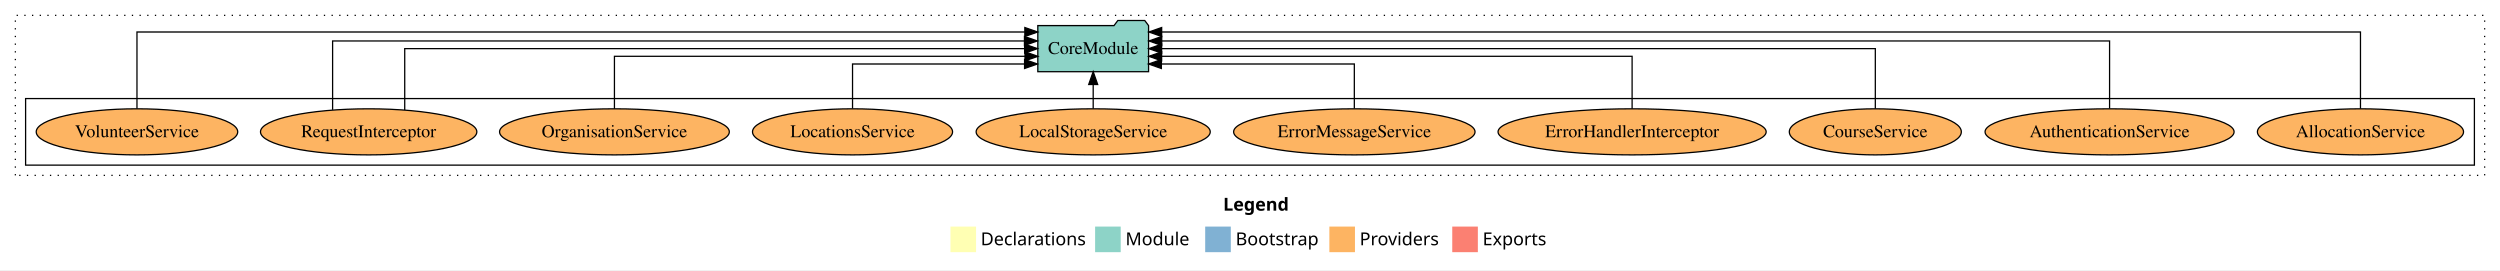
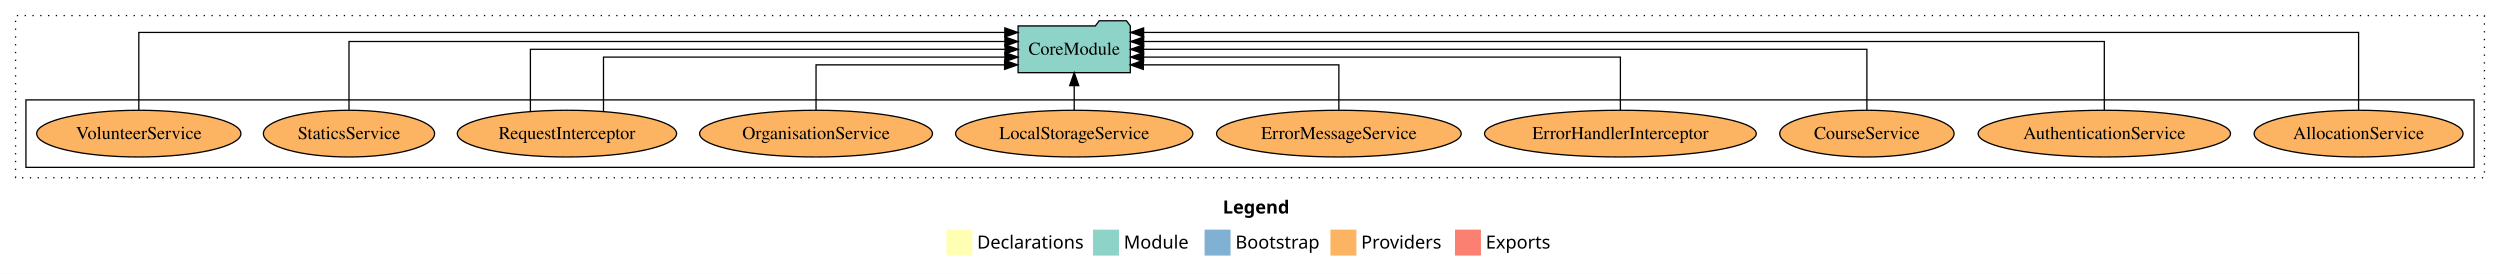
- <svg xmlns="http://www.w3.org/2000/svg" width="1953pt" height="211pt" viewBox="0.00 0.00 1953.00 211.00">
+ <svg xmlns="http://www.w3.org/2000/svg" width="1927pt" height="211pt" viewBox="0.00 0.00 1927.00 211.00">
  <g id="graph0" class="graph" transform="scale(1 1) rotate(0) translate(4 207)">
-     <polygon fill="#ffffff" stroke="transparent" points="-4,4 -4,-207 1949,-207 1949,4 -4,4" />
-     <text text-anchor="start" x="951.509" y="-42.4" font-family="sans-serif" font-weight="bold" font-size="14.00" fill="#000000">Legend</text>
-     <polygon fill="#ffffb3" stroke="transparent" points="738.5,-10 738.5,-30 758.5,-30 758.5,-10 738.5,-10" />
-     <text text-anchor="start" x="762.129" y="-15.4" font-family="sans-serif" font-size="14.00" fill="#000000">  Declarations</text>
-     <polygon fill="#8dd3c7" stroke="transparent" points="851.5,-10 851.5,-30 871.5,-30 871.5,-10 851.5,-10" />
-     <text text-anchor="start" x="875.225" y="-15.4" font-family="sans-serif" font-size="14.00" fill="#000000">  Module</text>
-     <polygon fill="#80b1d3" stroke="transparent" points="937.5,-10 937.5,-30 957.5,-30 957.5,-10 937.5,-10" />
-     <text text-anchor="start" x="961.281" y="-15.4" font-family="sans-serif" font-size="14.00" fill="#000000">  Bootstrap</text>
-     <polygon fill="#fdb462" stroke="transparent" points="1034.5,-10 1034.5,-30 1054.5,-30 1054.5,-10 1034.5,-10" />
-     <text text-anchor="start" x="1058.173" y="-15.4" font-family="sans-serif" font-size="14.00" fill="#000000">  Providers</text>
-     <polygon fill="#fb8072" stroke="transparent" points="1130.5,-10 1130.5,-30 1150.5,-30 1150.5,-10 1130.5,-10" />
-     <text text-anchor="start" x="1154.226" y="-15.4" font-family="sans-serif" font-size="14.00" fill="#000000">  Exports</text>
+     <polygon fill="#ffffff" stroke="transparent" points="-4,4 -4,-207 1923,-207 1923,4 -4,4" />
+     <text text-anchor="start" x="938.509" y="-42.4" font-family="sans-serif" font-weight="bold" font-size="14.00" fill="#000000">Legend</text>
+     <polygon fill="#ffffb3" stroke="transparent" points="725.5,-10 725.5,-30 745.5,-30 745.5,-10 725.5,-10" />
+     <text text-anchor="start" x="749.129" y="-15.4" font-family="sans-serif" font-size="14.00" fill="#000000">  Declarations</text>
+     <polygon fill="#8dd3c7" stroke="transparent" points="838.5,-10 838.5,-30 858.5,-30 858.5,-10 838.5,-10" />
+     <text text-anchor="start" x="862.225" y="-15.4" font-family="sans-serif" font-size="14.00" fill="#000000">  Module</text>
+     <polygon fill="#80b1d3" stroke="transparent" points="924.5,-10 924.5,-30 944.5,-30 944.5,-10 924.5,-10" />
+     <text text-anchor="start" x="948.281" y="-15.4" font-family="sans-serif" font-size="14.00" fill="#000000">  Bootstrap</text>
+     <polygon fill="#fdb462" stroke="transparent" points="1021.5,-10 1021.5,-30 1041.5,-30 1041.5,-10 1021.5,-10" />
+     <text text-anchor="start" x="1045.173" y="-15.4" font-family="sans-serif" font-size="14.00" fill="#000000">  Providers</text>
+     <polygon fill="#fb8072" stroke="transparent" points="1117.5,-10 1117.5,-30 1137.5,-30 1137.5,-10 1117.5,-10" />
+     <text text-anchor="start" x="1141.226" y="-15.4" font-family="sans-serif" font-size="14.00" fill="#000000">  Exports</text>
    <g id="clust1" class="cluster">
-       <polygon fill="none" stroke="#000000" stroke-dasharray="1,5" points="8,-70 8,-195 1937,-195 1937,-70 8,-70" />
+       <polygon fill="none" stroke="#000000" stroke-dasharray="1,5" points="8,-70 8,-195 1911,-195 1911,-70 8,-70" />
    </g>
    <g id="clust6" class="cluster">
-       <polygon fill="none" stroke="#000000" points="16,-78 16,-130 1929,-130 1929,-78 16,-78" />
+       <polygon fill="none" stroke="#000000" points="16,-78 16,-130 1903,-130 1903,-78 16,-78" />
    </g>
    <g id="node1" class="node">
-       <ellipse fill="#fdb462" stroke="#000000" cx="1840" cy="-104" rx="80.514" ry="18" />
-       <text text-anchor="middle" x="1840" y="-99.8" font-family="Times,serif" font-size="14.00" fill="#000000">AllocationService</text>
+       <ellipse fill="#fdb462" stroke="#000000" cx="1814" cy="-104" rx="80.514" ry="18" />
+       <text text-anchor="middle" x="1814" y="-99.8" font-family="Times,serif" font-size="14.00" fill="#000000">AllocationService</text>
    </g>
    <g id="node11" class="node">
-       <polygon fill="#8dd3c7" stroke="#000000" points="893.262,-187 890.262,-191 869.262,-191 866.262,-187 806.738,-187 806.738,-151 893.262,-151 893.262,-187" />
-       <text text-anchor="middle" x="850" y="-164.8" font-family="Times,serif" font-size="14.00" fill="#000000">CoreModule</text>
+       <polygon fill="#8dd3c7" stroke="#000000" points="867.262,-187 864.262,-191 843.262,-191 840.262,-187 780.738,-187 780.738,-151 867.262,-151 867.262,-187" />
+       <text text-anchor="middle" x="824" y="-164.8" font-family="Times,serif" font-size="14.00" fill="#000000">CoreModule</text>
    </g>
    <g id="edge1" class="edge">
-       <path fill="none" stroke="#000000" d="M1840,-122.091C1840,-145.133 1840,-182 1840,-182 1840,-182 903.495,-182 903.495,-182" />
-       <polygon fill="#000000" stroke="#000000" points="903.496,-178.5 893.495,-182 903.495,-185.5 903.496,-178.5" />
+       <path fill="none" stroke="#000000" d="M1814,-122.091C1814,-145.133 1814,-182 1814,-182 1814,-182 877.495,-182 877.495,-182" />
+       <polygon fill="#000000" stroke="#000000" points="877.496,-178.5 867.495,-182 877.495,-185.5 877.496,-178.5" />
    </g>
    <g id="node2" class="node">
-       <ellipse fill="#fdb462" stroke="#000000" cx="1644" cy="-104" rx="97.268" ry="18" />
-       <text text-anchor="middle" x="1644" y="-99.8" font-family="Times,serif" font-size="14.00" fill="#000000">AuthenticationService</text>
+       <ellipse fill="#fdb462" stroke="#000000" cx="1618" cy="-104" rx="97.268" ry="18" />
+       <text text-anchor="middle" x="1618" y="-99.8" font-family="Times,serif" font-size="14.00" fill="#000000">AuthenticationService</text>
    </g>
    <g id="edge2" class="edge">
-       <path fill="none" stroke="#000000" d="M1644,-122.284C1644,-143.321 1644,-175 1644,-175 1644,-175 903.536,-175 903.536,-175" />
-       <polygon fill="#000000" stroke="#000000" points="903.536,-171.5 893.536,-175 903.536,-178.5 903.536,-171.5" />
+       <path fill="none" stroke="#000000" d="M1618,-122.284C1618,-143.321 1618,-175 1618,-175 1618,-175 877.536,-175 877.536,-175" />
+       <polygon fill="#000000" stroke="#000000" points="877.536,-171.5 867.536,-175 877.536,-178.5 877.536,-171.5" />
    </g>
    <g id="node3" class="node">
-       <ellipse fill="#fdb462" stroke="#000000" cx="1461" cy="-104" rx="67.193" ry="18" />
-       <text text-anchor="middle" x="1461" y="-99.8" font-family="Times,serif" font-size="14.00" fill="#000000">CourseService</text>
+       <ellipse fill="#fdb462" stroke="#000000" cx="1435" cy="-104" rx="67.193" ry="18" />
+       <text text-anchor="middle" x="1435" y="-99.8" font-family="Times,serif" font-size="14.00" fill="#000000">CourseService</text>
    </g>
    <g id="edge3" class="edge">
-       <path fill="none" stroke="#000000" d="M1461,-122.106C1461,-141.339 1461,-169 1461,-169 1461,-169 903.452,-169 903.452,-169" />
-       <polygon fill="#000000" stroke="#000000" points="903.452,-165.5 893.452,-169 903.452,-172.5 903.452,-165.5" />
+       <path fill="none" stroke="#000000" d="M1435,-122.106C1435,-141.339 1435,-169 1435,-169 1435,-169 877.452,-169 877.452,-169" />
+       <polygon fill="#000000" stroke="#000000" points="877.452,-165.5 867.452,-169 877.452,-172.5 877.452,-165.5" />
    </g>
    <g id="node4" class="node">
-       <ellipse fill="#fdb462" stroke="#000000" cx="1271" cy="-104" rx="104.733" ry="18" />
-       <text text-anchor="middle" x="1271" y="-99.8" font-family="Times,serif" font-size="14.00" fill="#000000">ErrorHandlerInterceptor</text>
+       <ellipse fill="#fdb462" stroke="#000000" cx="1245" cy="-104" rx="104.733" ry="18" />
+       <text text-anchor="middle" x="1245" y="-99.8" font-family="Times,serif" font-size="14.00" fill="#000000">ErrorHandlerInterceptor</text>
    </g>
    <g id="edge4" class="edge">
-       <path fill="none" stroke="#000000" d="M1271,-122.022C1271,-139.373 1271,-163 1271,-163 1271,-163 903.469,-163 903.469,-163" />
-       <polygon fill="#000000" stroke="#000000" points="903.469,-159.5 893.469,-163 903.469,-166.5 903.469,-159.5" />
+       <path fill="none" stroke="#000000" d="M1245,-122.022C1245,-139.373 1245,-163 1245,-163 1245,-163 877.469,-163 877.469,-163" />
+       <polygon fill="#000000" stroke="#000000" points="877.469,-159.5 867.469,-163 877.469,-166.5 877.469,-159.5" />
    </g>
    <g id="node5" class="node">
-       <ellipse fill="#fdb462" stroke="#000000" cx="1054" cy="-104" rx="94.296" ry="18" />
-       <text text-anchor="middle" x="1054" y="-99.8" font-family="Times,serif" font-size="14.00" fill="#000000">ErrorMessageService</text>
+       <ellipse fill="#fdb462" stroke="#000000" cx="1028" cy="-104" rx="94.296" ry="18" />
+       <text text-anchor="middle" x="1028" y="-99.8" font-family="Times,serif" font-size="14.00" fill="#000000">ErrorMessageService</text>
    </g>
    <g id="edge5" class="edge">
-       <path fill="none" stroke="#000000" d="M1054,-122.24C1054,-137.571 1054,-157 1054,-157 1054,-157 903.263,-157 903.263,-157" />
-       <polygon fill="#000000" stroke="#000000" points="903.263,-153.5 893.263,-157 903.263,-160.5 903.263,-153.5" />
+       <path fill="none" stroke="#000000" d="M1028,-122.24C1028,-137.571 1028,-157 1028,-157 1028,-157 877.263,-157 877.263,-157" />
+       <polygon fill="#000000" stroke="#000000" points="877.263,-153.5 867.263,-157 877.263,-160.5 877.263,-153.5" />
    </g>
    <g id="node6" class="node">
-       <ellipse fill="#fdb462" stroke="#000000" cx="850" cy="-104" rx="91.448" ry="18" />
-       <text text-anchor="middle" x="850" y="-99.8" font-family="Times,serif" font-size="14.00" fill="#000000">LocalStorageService</text>
+       <ellipse fill="#fdb462" stroke="#000000" cx="824" cy="-104" rx="91.448" ry="18" />
+       <text text-anchor="middle" x="824" y="-99.8" font-family="Times,serif" font-size="14.00" fill="#000000">LocalStorageService</text>
    </g>
    <g id="edge6" class="edge">
-       <path fill="none" stroke="#000000" d="M850,-122.106C850,-122.106 850,-140.991 850,-140.991" />
-       <polygon fill="#000000" stroke="#000000" points="846.5,-140.991 850,-150.991 853.5,-140.991 846.5,-140.991" />
+       <path fill="none" stroke="#000000" d="M824,-122.106C824,-122.106 824,-140.991 824,-140.991" />
+       <polygon fill="#000000" stroke="#000000" points="820.5,-140.991 824,-150.991 827.5,-140.991 820.5,-140.991" />
    </g>
    <g id="node7" class="node">
-       <ellipse fill="#fdb462" stroke="#000000" cx="662" cy="-104" rx="78.146" ry="18" />
-       <text text-anchor="middle" x="662" y="-99.8" font-family="Times,serif" font-size="14.00" fill="#000000">LocationsService</text>
+       <ellipse fill="#fdb462" stroke="#000000" cx="625" cy="-104" rx="89.744" ry="18" />
+       <text text-anchor="middle" x="625" y="-99.8" font-family="Times,serif" font-size="14.00" fill="#000000">OrganisationService</text>
    </g>
    <g id="edge7" class="edge">
-       <path fill="none" stroke="#000000" d="M662,-122.24C662,-137.571 662,-157 662,-157 662,-157 796.396,-157 796.396,-157" />
-       <polygon fill="#000000" stroke="#000000" points="796.396,-160.5 806.396,-157 796.396,-153.5 796.396,-160.5" />
+       <path fill="none" stroke="#000000" d="M625,-122.24C625,-137.571 625,-157 625,-157 625,-157 770.329,-157 770.329,-157" />
+       <polygon fill="#000000" stroke="#000000" points="770.329,-160.5 780.329,-157 770.329,-153.5 770.329,-160.5" />
    </g>
    <g id="node8" class="node">
-       <ellipse fill="#fdb462" stroke="#000000" cx="476" cy="-104" rx="89.744" ry="18" />
-       <text text-anchor="middle" x="476" y="-99.8" font-family="Times,serif" font-size="14.00" fill="#000000">OrganisationService</text>
+       <ellipse fill="#fdb462" stroke="#000000" cx="433" cy="-104" rx="84.507" ry="18" />
+       <text text-anchor="middle" x="433" y="-99.8" font-family="Times,serif" font-size="14.00" fill="#000000">RequestInterceptor</text>
    </g>
    <g id="edge8" class="edge">
-       <path fill="none" stroke="#000000" d="M476,-122.022C476,-139.373 476,-163 476,-163 476,-163 796.732,-163 796.732,-163" />
-       <polygon fill="#000000" stroke="#000000" points="796.732,-166.5 806.732,-163 796.732,-159.5 796.732,-166.5" />
+       <path fill="none" stroke="#000000" d="M404.832,-121.078C404.832,-140.336 404.832,-169 404.832,-169 404.832,-169 770.721,-169 770.721,-169" />
+       <polygon fill="#000000" stroke="#000000" points="770.721,-172.5 780.721,-169 770.72,-165.5 770.721,-172.5" />
+     </g>
+     <g id="edge9" class="edge">
+       <path fill="none" stroke="#000000" d="M461.168,-121.065C461.168,-138.49 461.168,-163 461.168,-163 461.168,-163 770.594,-163 770.594,-163" />
+       <polygon fill="#000000" stroke="#000000" points="770.594,-166.5 780.594,-163 770.594,-159.5 770.594,-166.5" />
    </g>
    <g id="node9" class="node">
-       <ellipse fill="#fdb462" stroke="#000000" cx="284" cy="-104" rx="84.507" ry="18" />
-       <text text-anchor="middle" x="284" y="-99.8" font-family="Times,serif" font-size="14.00" fill="#000000">RequestInterceptor</text>
-     </g>
-     <g id="edge9" class="edge">
-       <path fill="none" stroke="#000000" d="M312.168,-121.078C312.168,-140.336 312.168,-169 312.168,-169 312.168,-169 796.442,-169 796.442,-169" />
-       <polygon fill="#000000" stroke="#000000" points="796.443,-172.5 806.442,-169 796.442,-165.5 796.443,-172.5" />
+       <ellipse fill="#fdb462" stroke="#000000" cx="265" cy="-104" rx="65.981" ry="18" />
+       <text text-anchor="middle" x="265" y="-99.8" font-family="Times,serif" font-size="14.00" fill="#000000">StaticsService</text>
    </g>
    <g id="edge10" class="edge">
-       <path fill="none" stroke="#000000" d="M255.832,-121.187C255.832,-142.2 255.832,-175 255.832,-175 255.832,-175 796.309,-175 796.309,-175" />
-       <polygon fill="#000000" stroke="#000000" points="796.309,-178.5 806.309,-175 796.309,-171.5 796.309,-178.5" />
+       <path fill="none" stroke="#000000" d="M265,-122.284C265,-143.321 265,-175 265,-175 265,-175 770.601,-175 770.601,-175" />
+       <polygon fill="#000000" stroke="#000000" points="770.601,-178.5 780.601,-175 770.601,-171.5 770.601,-178.5" />
    </g>
    <g id="node10" class="node">
      <ellipse fill="#fdb462" stroke="#000000" cx="103" cy="-104" rx="78.709" ry="18" />
      <text text-anchor="middle" x="103" y="-99.8" font-family="Times,serif" font-size="14.00" fill="#000000">VolunteerService</text>
    </g>
    <g id="edge11" class="edge">
-       <path fill="none" stroke="#000000" d="M103,-122.091C103,-145.133 103,-182 103,-182 103,-182 796.609,-182 796.609,-182" />
-       <polygon fill="#000000" stroke="#000000" points="796.609,-185.5 806.609,-182 796.609,-178.5 796.609,-185.5" />
+       <path fill="none" stroke="#000000" d="M103,-122.091C103,-145.133 103,-182 103,-182 103,-182 770.522,-182 770.522,-182" />
+       <polygon fill="#000000" stroke="#000000" points="770.522,-185.5 780.522,-182 770.522,-178.5 770.522,-185.5" />
    </g>
  </g>
</svg>
